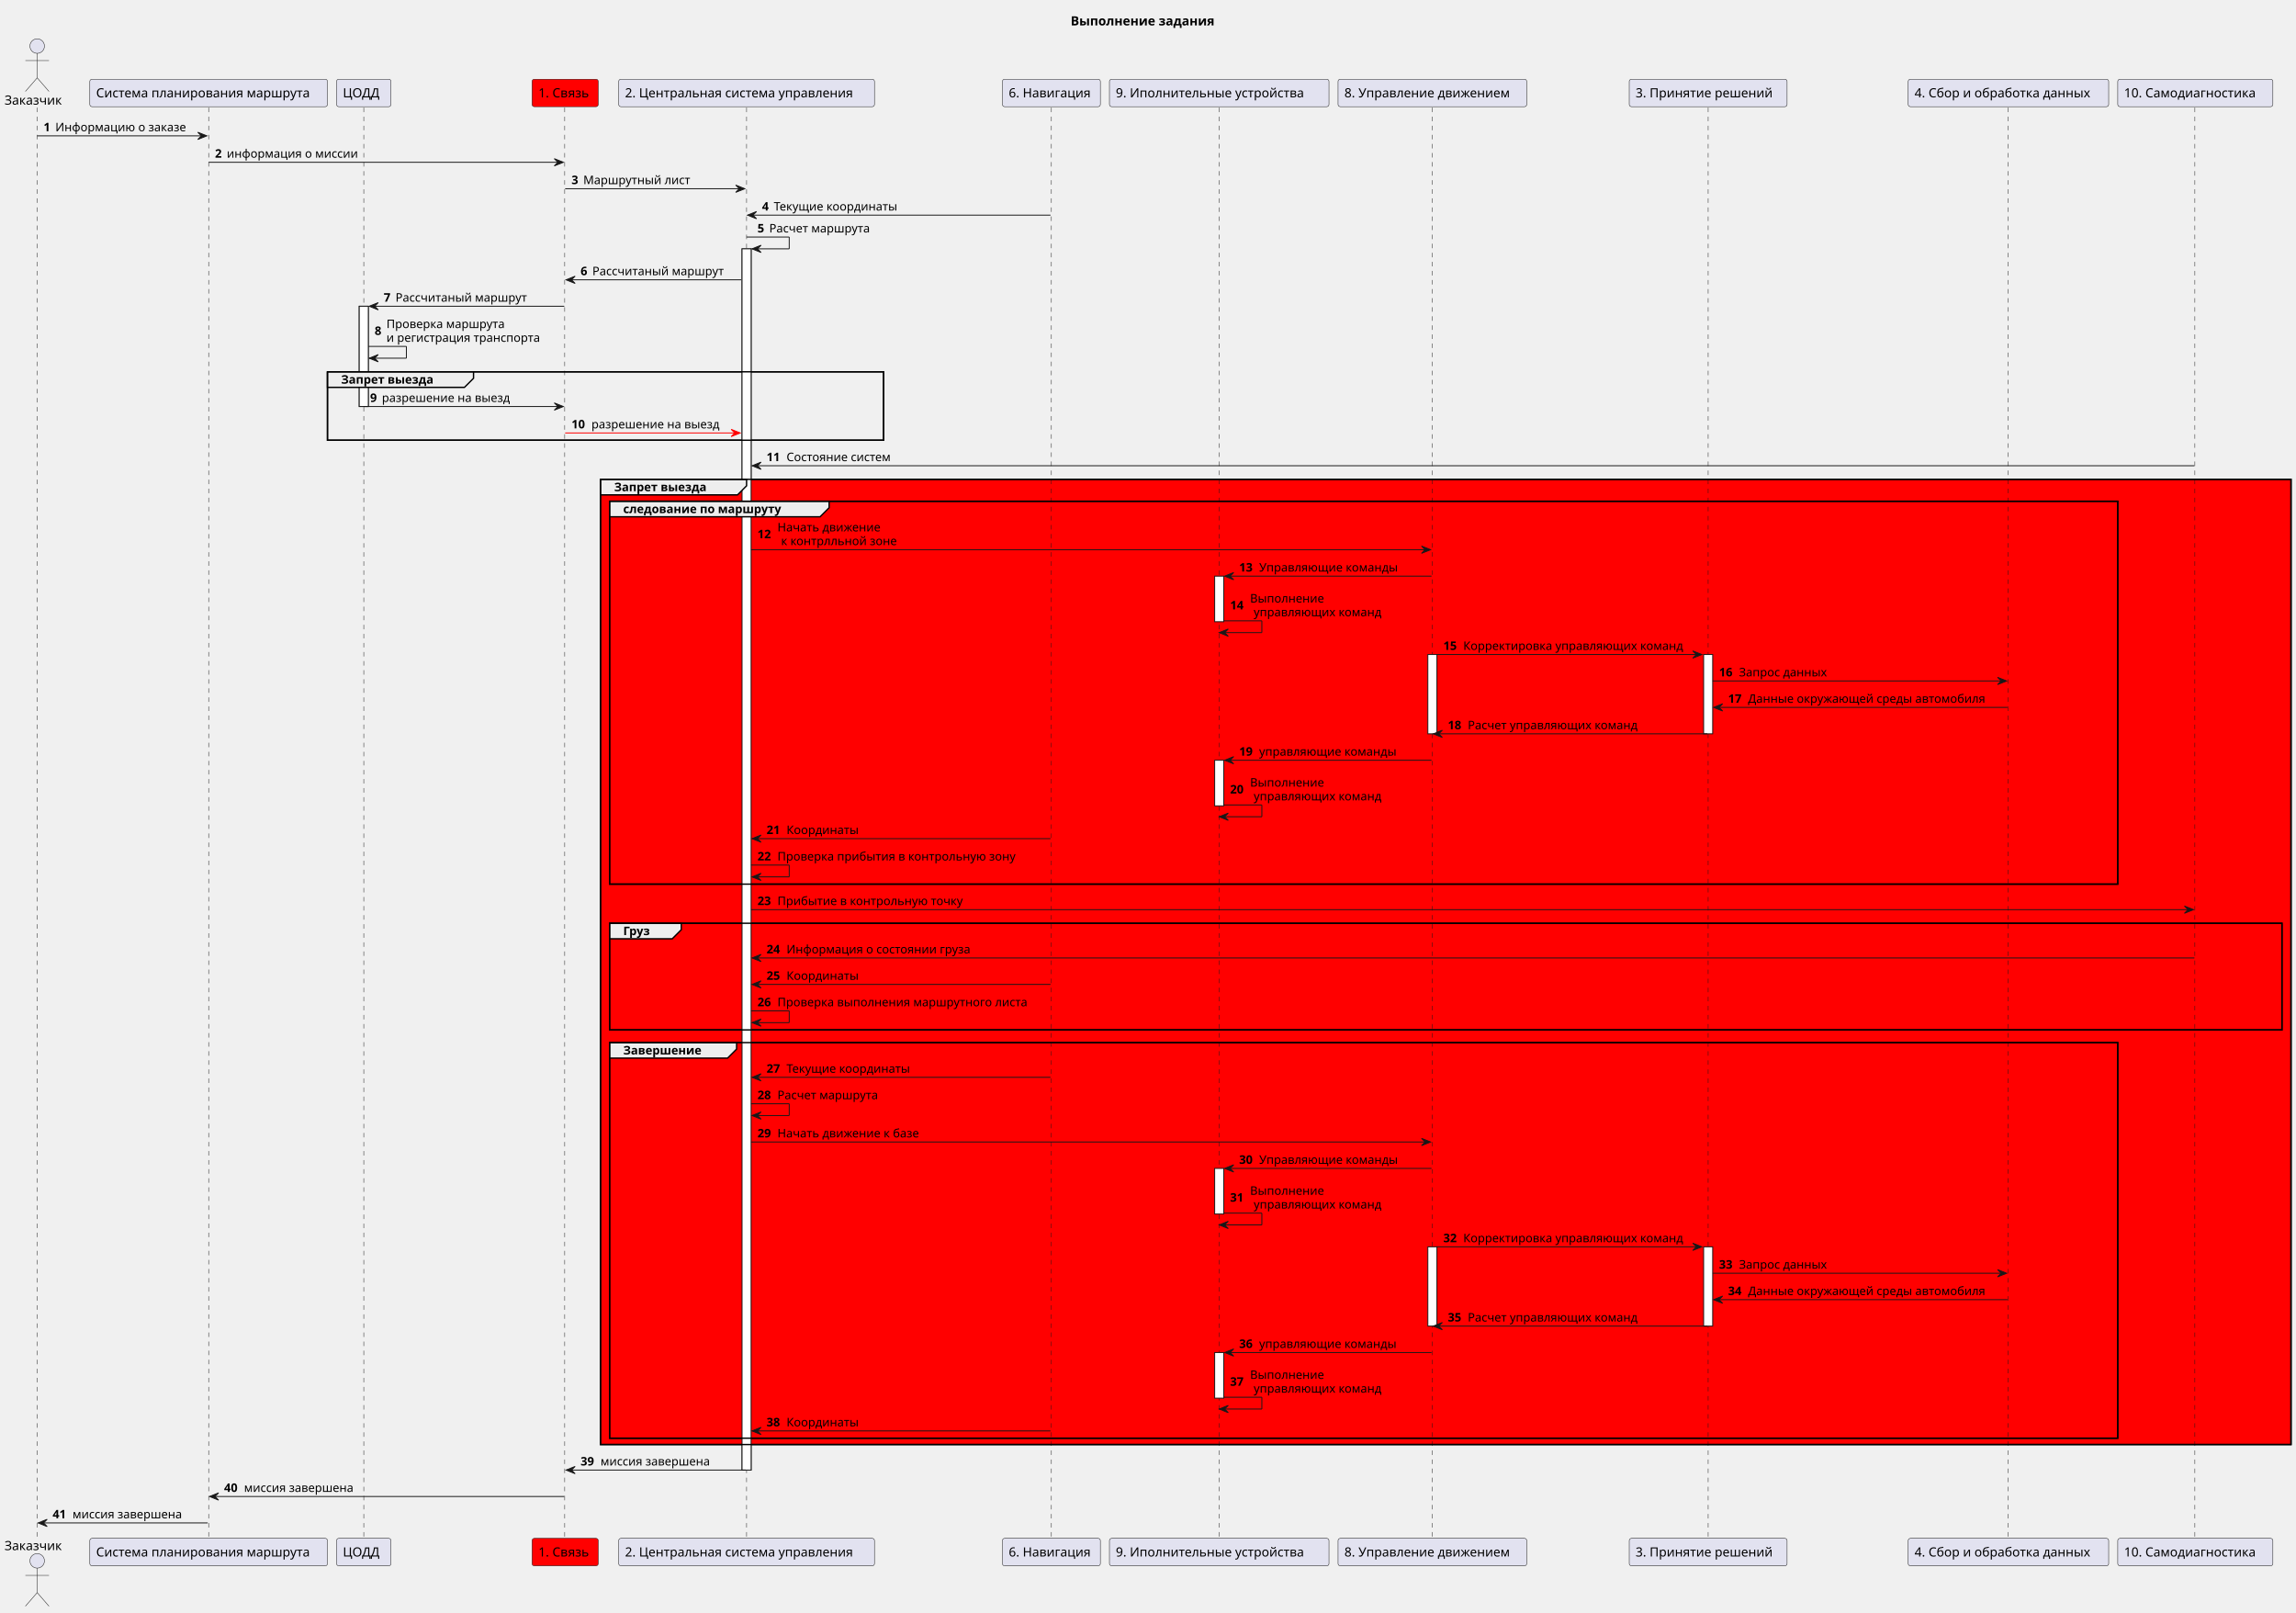
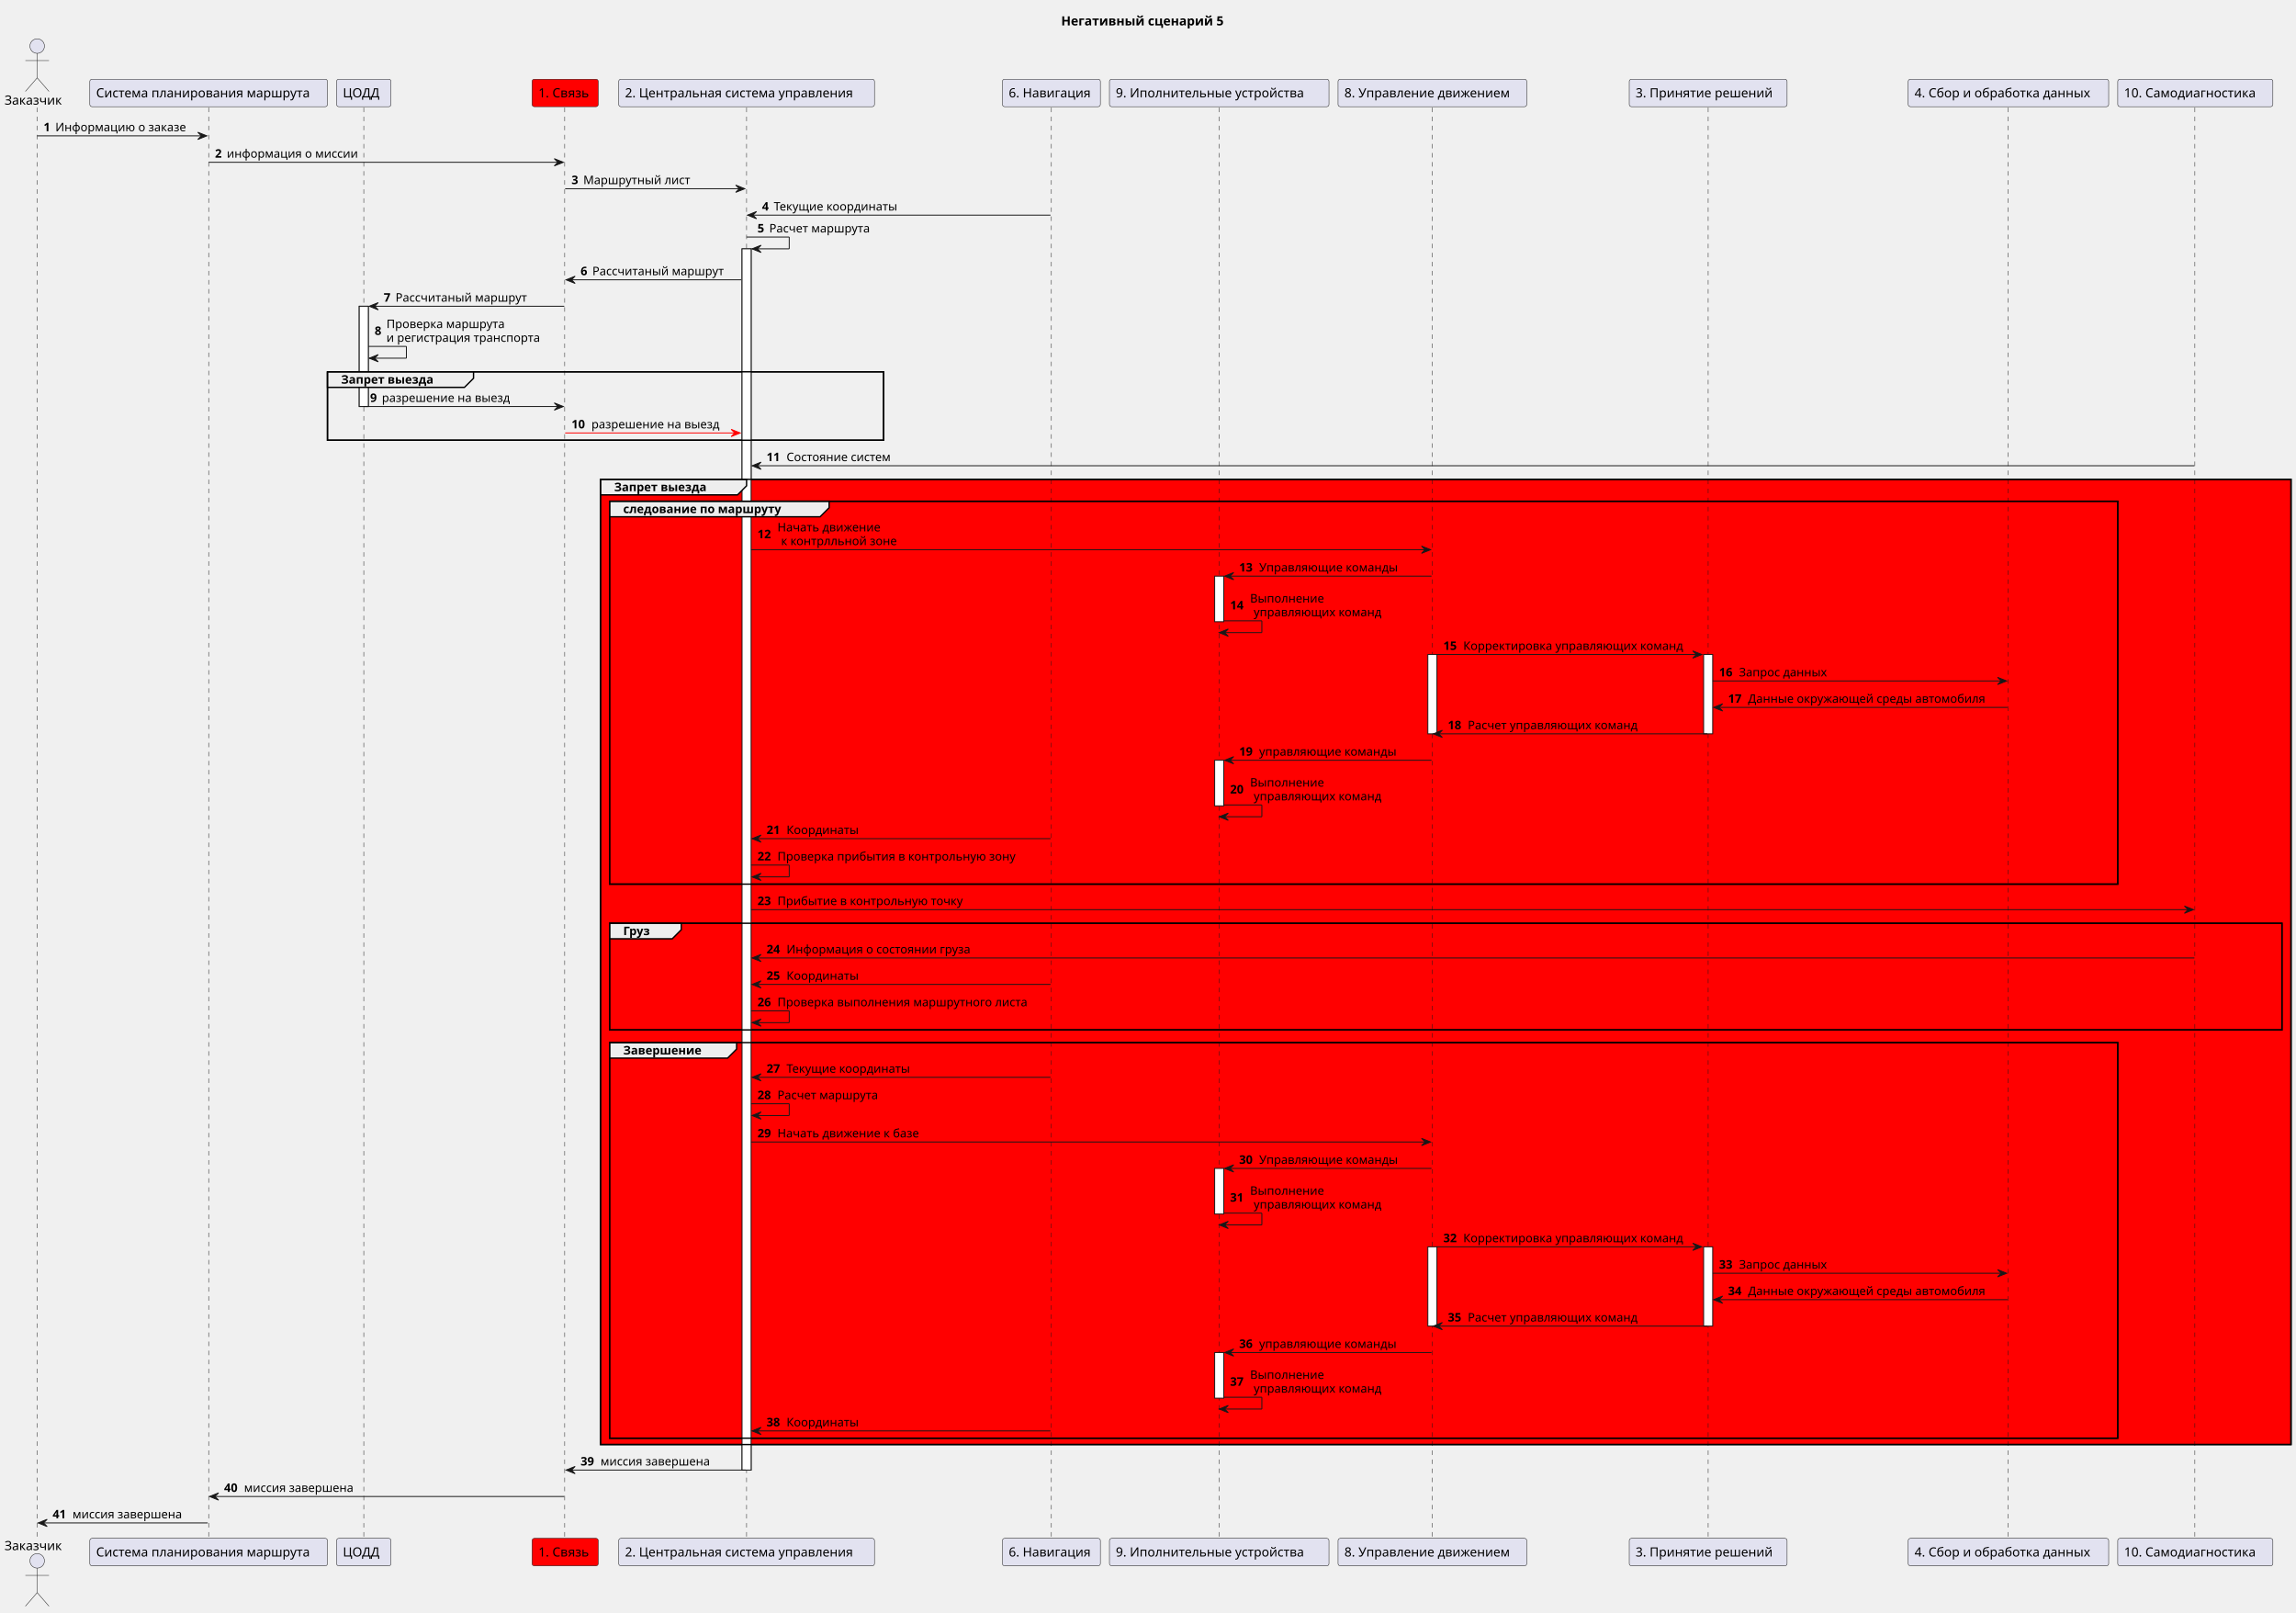
<svg xmlns="http://www.w3.org/2000/svg" contentStyleType="text/css" height="1777px" preserveAspectRatio="none" style="width:2531px;height:1777px;background:#FFFFFF;" version="1.1" viewBox="0 0 2531 1777" width="2531px" zoomAndPan="magnify">
  <defs />
  <g>
-     <text fill="#000000" font-family="sans-serif" font-size="14" font-weight="bold" lengthAdjust="spacing" textLength="174" x="1180.25" y="27.995">Выполнение задания</text>
+     <text fill="#000000" font-family="sans-serif" font-size="14" font-weight="bold" lengthAdjust="spacing" textLength="195" x="1169.75" y="27.995">Негативный сценарий 5</text>
    <rect fill="#FFFFFF" height="110.531" style="stroke:#181818;stroke-width:1.0;" width="10" x="396" y="337.523" />
    <rect fill="#FFFFFF" height="1345.977" style="stroke:#181818;stroke-width:1.0;" width="10" x="818" y="274.258" />
    <rect fill="#FFFFFF" height="50.266" style="stroke:#181818;stroke-width:1.0;" width="10" x="1339" y="634.984" />
    <rect fill="#FFFFFF" height="50.266" style="stroke:#181818;stroke-width:1.0;" width="10" x="1339" y="837.914" />
    <rect fill="#FFFFFF" height="50.266" style="stroke:#181818;stroke-width:1.0;" width="10" x="1339" y="1287.773" />
    <rect fill="#FFFFFF" height="50.266" style="stroke:#181818;stroke-width:1.0;" width="10" x="1339" y="1490.703" />
    <rect fill="#FFFFFF" height="87.398" style="stroke:#181818;stroke-width:1.0;" width="10" x="1574" y="721.383" />
    <rect fill="#FFFFFF" height="87.398" style="stroke:#181818;stroke-width:1.0;" width="10" x="1574" y="1374.172" />
    <rect fill="#FFFFFF" height="87.398" style="stroke:#181818;stroke-width:1.0;" width="10" x="1878" y="721.383" />
    <rect fill="#FFFFFF" height="87.398" style="stroke:#181818;stroke-width:1.0;" width="10" x="1878" y="1374.172" />
    <rect fill="none" height="75.398" style="stroke:#000000;stroke-width:1.5;" width="613" x="361" y="409.789" />
    <rect fill="#FF0000" height="1063.781" style="stroke:#000000;stroke-width:1.5;" width="1863.5" x="662" y="528.32" />
    <rect fill="none" height="421.992" style="stroke:#000000;stroke-width:1.5;" width="1662.5" x="672" y="552.453" />
    <rect fill="none" height="117.531" style="stroke:#000000;stroke-width:1.5;" width="1843.5" x="672" y="1017.578" />
    <rect fill="none" height="435.992" style="stroke:#000000;stroke-width:1.5;" width="1662.5" x="672" y="1149.109" />
    <line style="stroke:#181818;stroke-width:0.5;stroke-dasharray:5.0,5.0;" x1="41" x2="41" y1="118.594" y2="1696.5" />
    <line style="stroke:#181818;stroke-width:0.5;stroke-dasharray:5.0,5.0;" x1="230" x2="230" y1="118.594" y2="1696.5" />
    <line style="stroke:#181818;stroke-width:0.5;stroke-dasharray:5.0,5.0;" x1="401" x2="401" y1="118.594" y2="1696.5" />
    <line style="stroke:#181818;stroke-width:0.5;stroke-dasharray:5.0,5.0;" x1="622.5" x2="622.5" y1="118.594" y2="1696.5" />
    <line style="stroke:#181818;stroke-width:0.5;stroke-dasharray:5.0,5.0;" x1="823" x2="823" y1="118.594" y2="1696.5" />
    <line style="stroke:#181818;stroke-width:0.5;stroke-dasharray:5.0,5.0;" x1="1159" x2="1159" y1="118.594" y2="1696.5" />
    <line style="stroke:#181818;stroke-width:0.5;stroke-dasharray:5.0,5.0;" x1="1344" x2="1344" y1="118.594" y2="1696.5" />
    <line style="stroke:#181818;stroke-width:0.5;stroke-dasharray:5.0,5.0;" x1="1579" x2="1579" y1="118.594" y2="1696.5" />
    <line style="stroke:#181818;stroke-width:0.5;stroke-dasharray:5.0,5.0;" x1="1883" x2="1883" y1="118.594" y2="1696.5" />
    <line style="stroke:#181818;stroke-width:0.5;stroke-dasharray:5.0,5.0;" x1="2213.5" x2="2213.5" y1="118.594" y2="1696.5" />
    <line style="stroke:#181818;stroke-width:0.5;stroke-dasharray:5.0,5.0;" x1="2419.5" x2="2419.5" y1="118.594" y2="1696.5" />
    <text fill="#000000" font-family="sans-serif" font-size="14" lengthAdjust="spacing" textLength="66" x="5" y="115.292">Заказчик</text>
    <ellipse cx="41" cy="50.797" fill="#E2E2F0" rx="8" ry="8" style="stroke:#181818;stroke-width:0.5;" />
    <path d="M41,58.797 L41,85.797 M28,66.797 L54,66.797 M41,85.797 L28,100.797 M41,85.797 L54,100.797 " fill="none" style="stroke:#181818;stroke-width:0.5;" />
    <text fill="#000000" font-family="sans-serif" font-size="14" lengthAdjust="spacing" textLength="66" x="5" y="1708.495">Заказчик</text>
    <ellipse cx="41" cy="1720.297" fill="#E2E2F0" rx="8" ry="8" style="stroke:#181818;stroke-width:0.5;" />
    <path d="M41,1728.297 L41,1755.297 M28,1736.297 L54,1736.297 M41,1755.297 L28,1770.297 M41,1755.297 L54,1770.297 " fill="none" style="stroke:#181818;stroke-width:0.5;" />
    <rect fill="#E2E2F0" height="30.297" rx="2.5" ry="2.5" style="stroke:#181818;stroke-width:0.5;" width="262" x="99" y="87.297" />
    <text fill="#000000" font-family="sans-serif" font-size="14" lengthAdjust="spacing" textLength="248" x="106" y="107.292">Система планирования маршрута</text>
    <rect fill="#E2E2F0" height="30.297" rx="2.5" ry="2.5" style="stroke:#181818;stroke-width:0.5;" width="262" x="99" y="1695.5" />
    <text fill="#000000" font-family="sans-serif" font-size="14" lengthAdjust="spacing" textLength="248" x="106" y="1715.495">Система планирования маршрута</text>
    <rect fill="#E2E2F0" height="30.297" rx="2.5" ry="2.5" style="stroke:#181818;stroke-width:0.5;" width="60" x="371" y="87.297" />
    <text fill="#000000" font-family="sans-serif" font-size="14" lengthAdjust="spacing" textLength="46" x="378" y="107.292">ЦОДД</text>
    <rect fill="#E2E2F0" height="30.297" rx="2.5" ry="2.5" style="stroke:#181818;stroke-width:0.5;" width="60" x="371" y="1695.5" />
    <text fill="#000000" font-family="sans-serif" font-size="14" lengthAdjust="spacing" textLength="46" x="378" y="1715.495">ЦОДД</text>
    <rect fill="#FF0000" height="30.297" rx="2.5" ry="2.5" style="stroke:#181818;stroke-width:0.5;" width="73" x="586.5" y="87.297" />
    <text fill="#000000" font-family="sans-serif" font-size="14" lengthAdjust="spacing" textLength="59" x="593.5" y="107.292">1. Связь</text>
    <rect fill="#FF0000" height="30.297" rx="2.5" ry="2.5" style="stroke:#181818;stroke-width:0.5;" width="73" x="586.5" y="1695.5" />
    <text fill="#000000" font-family="sans-serif" font-size="14" lengthAdjust="spacing" textLength="59" x="593.5" y="1715.495">1. Связь</text>
    <rect fill="#E2E2F0" height="30.297" rx="2.5" ry="2.5" style="stroke:#181818;stroke-width:0.5;" width="282" x="682" y="87.297" />
    <text fill="#000000" font-family="sans-serif" font-size="14" lengthAdjust="spacing" textLength="268" x="689" y="107.292">2. Центральная система управления</text>
    <rect fill="#E2E2F0" height="30.297" rx="2.5" ry="2.5" style="stroke:#181818;stroke-width:0.5;" width="282" x="682" y="1695.5" />
    <text fill="#000000" font-family="sans-serif" font-size="14" lengthAdjust="spacing" textLength="268" x="689" y="1715.495">2. Центральная система управления</text>
    <rect fill="#E2E2F0" height="30.297" rx="2.5" ry="2.5" style="stroke:#181818;stroke-width:0.5;" width="108" x="1105" y="87.297" />
    <text fill="#000000" font-family="sans-serif" font-size="14" lengthAdjust="spacing" textLength="94" x="1112" y="107.292">6. Навигация</text>
    <rect fill="#E2E2F0" height="30.297" rx="2.5" ry="2.5" style="stroke:#181818;stroke-width:0.5;" width="108" x="1105" y="1695.5" />
    <text fill="#000000" font-family="sans-serif" font-size="14" lengthAdjust="spacing" textLength="94" x="1112" y="1715.495">6. Навигация</text>
    <rect fill="#E2E2F0" height="30.297" rx="2.5" ry="2.5" style="stroke:#181818;stroke-width:0.5;" width="242" x="1223" y="87.297" />
    <text fill="#000000" font-family="sans-serif" font-size="14" lengthAdjust="spacing" textLength="224" x="1230" y="107.292">9. Иполнительные устройства</text>
    <rect fill="#E2E2F0" height="30.297" rx="2.5" ry="2.5" style="stroke:#181818;stroke-width:0.5;" width="242" x="1223" y="1695.5" />
    <text fill="#000000" font-family="sans-serif" font-size="14" lengthAdjust="spacing" textLength="224" x="1230" y="1715.495">9. Иполнительные устройства</text>
    <rect fill="#E2E2F0" height="30.297" rx="2.5" ry="2.5" style="stroke:#181818;stroke-width:0.5;" width="208" x="1475" y="87.297" />
    <text fill="#000000" font-family="sans-serif" font-size="14" lengthAdjust="spacing" textLength="194" x="1482" y="107.292">8. Управление движением</text>
    <rect fill="#E2E2F0" height="30.297" rx="2.5" ry="2.5" style="stroke:#181818;stroke-width:0.5;" width="208" x="1475" y="1695.5" />
    <text fill="#000000" font-family="sans-serif" font-size="14" lengthAdjust="spacing" textLength="194" x="1482" y="1715.495">8. Управление движением</text>
    <rect fill="#E2E2F0" height="30.297" rx="2.5" ry="2.5" style="stroke:#181818;stroke-width:0.5;" width="174" x="1796" y="87.297" />
    <text fill="#000000" font-family="sans-serif" font-size="14" lengthAdjust="spacing" textLength="160" x="1803" y="107.292">3. Принятие решений</text>
    <rect fill="#E2E2F0" height="30.297" rx="2.5" ry="2.5" style="stroke:#181818;stroke-width:0.5;" width="174" x="1796" y="1695.5" />
    <text fill="#000000" font-family="sans-serif" font-size="14" lengthAdjust="spacing" textLength="160" x="1803" y="1715.495">3. Принятие решений</text>
    <rect fill="#E2E2F0" height="30.297" rx="2.5" ry="2.5" style="stroke:#181818;stroke-width:0.5;" width="221" x="2103.5" y="87.297" />
    <text fill="#000000" font-family="sans-serif" font-size="14" lengthAdjust="spacing" textLength="207" x="2110.5" y="107.292">4. Сбор и обработка данных</text>
    <rect fill="#E2E2F0" height="30.297" rx="2.5" ry="2.5" style="stroke:#181818;stroke-width:0.5;" width="221" x="2103.5" y="1695.5" />
    <text fill="#000000" font-family="sans-serif" font-size="14" lengthAdjust="spacing" textLength="207" x="2110.5" y="1715.495">4. Сбор и обработка данных</text>
    <rect fill="#E2E2F0" height="30.297" rx="2.5" ry="2.5" style="stroke:#181818;stroke-width:0.5;" width="171" x="2334.5" y="87.297" />
    <text fill="#000000" font-family="sans-serif" font-size="14" lengthAdjust="spacing" textLength="157" x="2341.5" y="107.292">10. Самодиагностика</text>
    <rect fill="#E2E2F0" height="30.297" rx="2.5" ry="2.5" style="stroke:#181818;stroke-width:0.5;" width="171" x="2334.5" y="1695.5" />
    <text fill="#000000" font-family="sans-serif" font-size="14" lengthAdjust="spacing" textLength="157" x="2341.5" y="1715.495">10. Самодиагностика</text>
    <rect fill="#FFFFFF" height="110.531" style="stroke:#181818;stroke-width:1.0;" width="10" x="396" y="337.523" />
    <rect fill="#FFFFFF" height="1345.977" style="stroke:#181818;stroke-width:1.0;" width="10" x="818" y="274.258" />
    <rect fill="#FFFFFF" height="50.266" style="stroke:#181818;stroke-width:1.0;" width="10" x="1339" y="634.984" />
    <rect fill="#FFFFFF" height="50.266" style="stroke:#181818;stroke-width:1.0;" width="10" x="1339" y="837.914" />
    <rect fill="#FFFFFF" height="50.266" style="stroke:#181818;stroke-width:1.0;" width="10" x="1339" y="1287.773" />
    <rect fill="#FFFFFF" height="50.266" style="stroke:#181818;stroke-width:1.0;" width="10" x="1339" y="1490.703" />
    <rect fill="#FFFFFF" height="87.398" style="stroke:#181818;stroke-width:1.0;" width="10" x="1574" y="721.383" />
    <rect fill="#FFFFFF" height="87.398" style="stroke:#181818;stroke-width:1.0;" width="10" x="1574" y="1374.172" />
    <rect fill="#FFFFFF" height="87.398" style="stroke:#181818;stroke-width:1.0;" width="10" x="1878" y="721.383" />
    <rect fill="#FFFFFF" height="87.398" style="stroke:#181818;stroke-width:1.0;" width="10" x="1878" y="1374.172" />
    <polygon fill="#181818" points="218,145.727,228,149.727,218,153.727,222,149.727" style="stroke:#181818;stroke-width:1.0;" />
    <line style="stroke:#181818;stroke-width:1.0;" x1="41" x2="224" y1="149.727" y2="149.727" />
    <text fill="#000000" font-family="sans-serif" font-size="13" font-weight="bold" lengthAdjust="spacing" textLength="9" x="48" y="144.661">1</text>
    <text fill="#000000" font-family="sans-serif" font-size="13" lengthAdjust="spacing" textLength="152" x="61" y="144.661">Информацию о заказе</text>
    <polygon fill="#181818" points="611,174.859,621,178.859,611,182.859,615,178.859" style="stroke:#181818;stroke-width:1.0;" />
    <line style="stroke:#181818;stroke-width:1.0;" x1="230" x2="617" y1="178.859" y2="178.859" />
    <text fill="#000000" font-family="sans-serif" font-size="13" font-weight="bold" lengthAdjust="spacing" textLength="9" x="237" y="173.793">2</text>
    <text fill="#000000" font-family="sans-serif" font-size="13" lengthAdjust="spacing" textLength="148" x="250" y="173.793">информация о миссии</text>
    <polygon fill="#181818" points="811,203.992,821,207.992,811,211.992,815,207.992" style="stroke:#181818;stroke-width:1.0;" />
    <line style="stroke:#181818;stroke-width:1.0;" x1="623" x2="817" y1="207.992" y2="207.992" />
    <text fill="#000000" font-family="sans-serif" font-size="13" font-weight="bold" lengthAdjust="spacing" textLength="9" x="630" y="202.926">3</text>
    <text fill="#000000" font-family="sans-serif" font-size="13" lengthAdjust="spacing" textLength="124" x="643" y="202.926">Маршрутный лист</text>
    <polygon fill="#181818" points="834,233.125,824,237.125,834,241.125,830,237.125" style="stroke:#181818;stroke-width:1.0;" />
    <line style="stroke:#181818;stroke-width:1.0;" x1="828" x2="1158" y1="237.125" y2="237.125" />
    <text fill="#000000" font-family="sans-serif" font-size="13" font-weight="bold" lengthAdjust="spacing" textLength="9" x="840" y="232.059">4</text>
    <text fill="#000000" font-family="sans-serif" font-size="13" lengthAdjust="spacing" textLength="147" x="853" y="232.059">Текущие координаты</text>
    <line style="stroke:#181818;stroke-width:1.0;" x1="823" x2="870" y1="261.258" y2="261.258" />
    <line style="stroke:#181818;stroke-width:1.0;" x1="870" x2="870" y1="261.258" y2="274.258" />
    <line style="stroke:#181818;stroke-width:1.0;" x1="829" x2="870" y1="274.258" y2="274.258" />
    <polygon fill="#181818" points="839,270.258,829,274.258,839,278.258,835,274.258" style="stroke:#181818;stroke-width:1.0;" />
    <text fill="#000000" font-family="sans-serif" font-size="13" font-weight="bold" lengthAdjust="spacing" textLength="9" x="835" y="256.192">5</text>
    <text fill="#000000" font-family="sans-serif" font-size="13" lengthAdjust="spacing" textLength="120" x="848" y="256.192">Расчет маршрута</text>
    <polygon fill="#181818" points="634,304.391,624,308.391,634,312.391,630,308.391" style="stroke:#181818;stroke-width:1.0;" />
    <line style="stroke:#181818;stroke-width:1.0;" x1="628" x2="817" y1="308.391" y2="308.391" />
    <text fill="#000000" font-family="sans-serif" font-size="13" font-weight="bold" lengthAdjust="spacing" textLength="9" x="640" y="303.325">6</text>
    <text fill="#000000" font-family="sans-serif" font-size="13" lengthAdjust="spacing" textLength="153" x="653" y="303.325">Рассчитаный маршрут</text>
    <polygon fill="#181818" points="417,333.523,407,337.523,417,341.523,413,337.523" style="stroke:#181818;stroke-width:1.0;" />
    <line style="stroke:#181818;stroke-width:1.0;" x1="411" x2="622" y1="337.523" y2="337.523" />
    <text fill="#000000" font-family="sans-serif" font-size="13" font-weight="bold" lengthAdjust="spacing" textLength="9" x="423" y="332.457">7</text>
    <text fill="#000000" font-family="sans-serif" font-size="13" lengthAdjust="spacing" textLength="153" x="436" y="332.457">Рассчитаный маршрут</text>
    <line style="stroke:#181818;stroke-width:1.0;" x1="406" x2="448" y1="381.789" y2="381.789" />
    <line style="stroke:#181818;stroke-width:1.0;" x1="448" x2="448" y1="381.789" y2="394.789" />
    <line style="stroke:#181818;stroke-width:1.0;" x1="407" x2="448" y1="394.789" y2="394.789" />
    <polygon fill="#181818" points="417,390.789,407,394.789,417,398.789,413,394.789" style="stroke:#181818;stroke-width:1.0;" />
    <text fill="#000000" font-family="sans-serif" font-size="13" font-weight="bold" lengthAdjust="spacing" textLength="9" x="413" y="369.157">8</text>
    <text fill="#000000" font-family="sans-serif" font-size="13" lengthAdjust="spacing" textLength="137" x="426" y="361.59">Проверка маршрута</text>
    <text fill="#000000" font-family="sans-serif" font-size="13" lengthAdjust="spacing" textLength="185" x="426" y="376.723">и регистрация транспорта</text>
    <path d="M361,409.789 L522,409.789 L522,416.922 L512,426.922 L361,426.922 L361,409.789 " fill="#EEEEEE" style="stroke:#000000;stroke-width:1.5;" />
    <rect fill="none" height="75.398" style="stroke:#000000;stroke-width:1.5;" width="613" x="361" y="409.789" />
    <text fill="#000000" font-family="sans-serif" font-size="13" font-weight="bold" lengthAdjust="spacing" textLength="116" x="376" y="422.856">Запрет выезда</text>
    <polygon fill="#181818" points="611,444.055,621,448.055,611,452.055,615,448.055" style="stroke:#181818;stroke-width:1.0;" />
    <line style="stroke:#181818;stroke-width:1.0;" x1="401" x2="617" y1="448.055" y2="448.055" />
    <text fill="#000000" font-family="sans-serif" font-size="13" font-weight="bold" lengthAdjust="spacing" textLength="9" x="408" y="442.989">9</text>
    <text fill="#000000" font-family="sans-serif" font-size="13" lengthAdjust="spacing" textLength="149" x="421" y="442.989">разрешение на выезд</text>
    <polygon fill="#FF0000" points="806,473.188,816,477.188,806,481.188,810,477.188" style="stroke:#FF0000;stroke-width:1.0;" />
    <line style="stroke:#FF0000;stroke-width:1.0;" x1="623" x2="812" y1="477.188" y2="477.188" />
    <text fill="#000000" font-family="sans-serif" font-size="13" font-weight="bold" lengthAdjust="spacing" textLength="18" x="630" y="472.122">10</text>
    <text fill="#000000" font-family="sans-serif" font-size="13" lengthAdjust="spacing" textLength="149" x="652" y="472.122">разрешение на выезд</text>
    <polygon fill="#181818" points="839,509.32,829,513.32,839,517.32,835,513.32" style="stroke:#181818;stroke-width:1.0;" />
    <line style="stroke:#181818;stroke-width:1.0;" x1="833" x2="2419" y1="513.32" y2="513.32" />
    <text fill="#000000" font-family="sans-serif" font-size="13" font-weight="bold" lengthAdjust="spacing" textLength="18" x="845" y="508.254">11</text>
    <text fill="#000000" font-family="sans-serif" font-size="13" lengthAdjust="spacing" textLength="125" x="867" y="508.254">Состояние систем</text>
    <path d="M662,528.32 L823,528.32 L823,535.453 L813,545.453 L662,545.453 L662,528.32 " fill="#EEEEEE" style="stroke:#000000;stroke-width:1.5;" />
    <rect fill="none" height="1063.781" style="stroke:#000000;stroke-width:1.5;" width="1863.5" x="662" y="528.32" />
    <text fill="#000000" font-family="sans-serif" font-size="13" font-weight="bold" lengthAdjust="spacing" textLength="116" x="677" y="541.387">Запрет выезда</text>
    <path d="M672,552.453 L914,552.453 L914,559.586 L904,569.586 L672,569.586 L672,552.453 " fill="#EEEEEE" style="stroke:#000000;stroke-width:1.5;" />
    <rect fill="none" height="421.992" style="stroke:#000000;stroke-width:1.5;" width="1662.5" x="672" y="552.453" />
    <text fill="#000000" font-family="sans-serif" font-size="13" font-weight="bold" lengthAdjust="spacing" textLength="197" x="687" y="565.52">следование по маршруту</text>
    <polygon fill="#181818" points="1567,601.852,1577,605.852,1567,609.852,1571,605.852" style="stroke:#181818;stroke-width:1.0;" />
    <line style="stroke:#181818;stroke-width:1.0;" x1="828" x2="1573" y1="605.852" y2="605.852" />
    <text fill="#000000" font-family="sans-serif" font-size="13" font-weight="bold" lengthAdjust="spacing" textLength="18" x="835" y="593.219">12</text>
    <text fill="#000000" font-family="sans-serif" font-size="13" lengthAdjust="spacing" textLength="125" x="857" y="585.653">Начать движение</text>
    <text fill="#000000" font-family="sans-serif" font-size="13" lengthAdjust="spacing" textLength="136" x="861" y="600.786">к контрлльной зоне</text>
    <polygon fill="#181818" points="1360,630.984,1350,634.984,1360,638.984,1356,634.984" style="stroke:#181818;stroke-width:1.0;" />
    <line style="stroke:#181818;stroke-width:1.0;" x1="1354" x2="1578" y1="634.984" y2="634.984" />
    <text fill="#000000" font-family="sans-serif" font-size="13" font-weight="bold" lengthAdjust="spacing" textLength="18" x="1366" y="629.918">13</text>
    <text fill="#000000" font-family="sans-serif" font-size="13" lengthAdjust="spacing" textLength="159" x="1388" y="629.918">Управляющие команды</text>
    <line style="stroke:#181818;stroke-width:1.0;" x1="1349" x2="1391" y1="684.25" y2="684.25" />
    <line style="stroke:#181818;stroke-width:1.0;" x1="1391" x2="1391" y1="684.25" y2="697.25" />
    <line style="stroke:#181818;stroke-width:1.0;" x1="1344" x2="1391" y1="697.25" y2="697.25" />
    <polygon fill="#181818" points="1354,693.25,1344,697.25,1354,701.25,1350,697.25" style="stroke:#181818;stroke-width:1.0;" />
    <text fill="#000000" font-family="sans-serif" font-size="13" font-weight="bold" lengthAdjust="spacing" textLength="18" x="1356" y="671.618">14</text>
    <text fill="#000000" font-family="sans-serif" font-size="13" lengthAdjust="spacing" textLength="83" x="1378" y="664.051">Выполнение</text>
    <text fill="#000000" font-family="sans-serif" font-size="13" lengthAdjust="spacing" textLength="148" x="1382" y="679.184">управляющих команд</text>
    <polygon fill="#181818" points="1866,717.383,1876,721.383,1866,725.383,1870,721.383" style="stroke:#181818;stroke-width:1.0;" />
    <line style="stroke:#181818;stroke-width:1.0;" x1="1584" x2="1872" y1="721.383" y2="721.383" />
    <text fill="#000000" font-family="sans-serif" font-size="13" font-weight="bold" lengthAdjust="spacing" textLength="18" x="1591" y="716.317">15</text>
    <text fill="#000000" font-family="sans-serif" font-size="13" lengthAdjust="spacing" textLength="258" x="1613" y="716.317">Корректировка управляющих команд</text>
    <polygon fill="#181818" points="2202,746.516,2212,750.516,2202,754.516,2206,750.516" style="stroke:#181818;stroke-width:1.0;" />
    <line style="stroke:#181818;stroke-width:1.0;" x1="1888" x2="2208" y1="750.516" y2="750.516" />
    <text fill="#000000" font-family="sans-serif" font-size="13" font-weight="bold" lengthAdjust="spacing" textLength="18" x="1895" y="745.45">16</text>
    <text fill="#000000" font-family="sans-serif" font-size="13" lengthAdjust="spacing" textLength="103" x="1917" y="745.45">Запрос данных</text>
    <polygon fill="#181818" points="1899,775.648,1889,779.648,1899,783.648,1895,779.648" style="stroke:#181818;stroke-width:1.0;" />
    <line style="stroke:#181818;stroke-width:1.0;" x1="1893" x2="2213" y1="779.648" y2="779.648" />
    <text fill="#000000" font-family="sans-serif" font-size="13" font-weight="bold" lengthAdjust="spacing" textLength="18" x="1905" y="774.582">17</text>
    <text fill="#000000" font-family="sans-serif" font-size="13" lengthAdjust="spacing" textLength="280" x="1927" y="774.582">Данные окружающей среды автомобиля</text>
    <polygon fill="#181818" points="1590,804.781,1580,808.781,1590,812.781,1586,808.781" style="stroke:#181818;stroke-width:1.0;" />
    <line style="stroke:#181818;stroke-width:1.0;" x1="1584" x2="1882" y1="808.781" y2="808.781" />
    <text fill="#000000" font-family="sans-serif" font-size="13" font-weight="bold" lengthAdjust="spacing" textLength="18" x="1596" y="803.715">18</text>
    <text fill="#000000" font-family="sans-serif" font-size="13" lengthAdjust="spacing" textLength="200" x="1618" y="803.715">Расчет управляющих команд</text>
    <polygon fill="#181818" points="1360,833.914,1350,837.914,1360,841.914,1356,837.914" style="stroke:#181818;stroke-width:1.0;" />
    <line style="stroke:#181818;stroke-width:1.0;" x1="1354" x2="1578" y1="837.914" y2="837.914" />
    <text fill="#000000" font-family="sans-serif" font-size="13" font-weight="bold" lengthAdjust="spacing" textLength="18" x="1366" y="832.848">19</text>
    <text fill="#000000" font-family="sans-serif" font-size="13" lengthAdjust="spacing" textLength="159" x="1388" y="832.848">управляющие команды</text>
    <line style="stroke:#181818;stroke-width:1.0;" x1="1349" x2="1391" y1="887.18" y2="887.18" />
    <line style="stroke:#181818;stroke-width:1.0;" x1="1391" x2="1391" y1="887.18" y2="900.18" />
    <line style="stroke:#181818;stroke-width:1.0;" x1="1344" x2="1391" y1="900.18" y2="900.18" />
    <polygon fill="#181818" points="1354,896.18,1344,900.18,1354,904.18,1350,900.18" style="stroke:#181818;stroke-width:1.0;" />
    <text fill="#000000" font-family="sans-serif" font-size="13" font-weight="bold" lengthAdjust="spacing" textLength="18" x="1356" y="874.547">20</text>
    <text fill="#000000" font-family="sans-serif" font-size="13" lengthAdjust="spacing" textLength="83" x="1378" y="866.981">Выполнение</text>
    <text fill="#000000" font-family="sans-serif" font-size="13" lengthAdjust="spacing" textLength="148" x="1382" y="882.114">управляющих команд</text>
    <polygon fill="#181818" points="839,920.312,829,924.312,839,928.312,835,924.312" style="stroke:#181818;stroke-width:1.0;" />
    <line style="stroke:#181818;stroke-width:1.0;" x1="833" x2="1158" y1="924.312" y2="924.312" />
    <text fill="#000000" font-family="sans-serif" font-size="13" font-weight="bold" lengthAdjust="spacing" textLength="18" x="845" y="919.247">21</text>
    <text fill="#000000" font-family="sans-serif" font-size="13" lengthAdjust="spacing" textLength="86" x="867" y="919.247">Координаты</text>
    <line style="stroke:#181818;stroke-width:1.0;" x1="828" x2="870" y1="953.445" y2="953.445" />
    <line style="stroke:#181818;stroke-width:1.0;" x1="870" x2="870" y1="953.445" y2="966.445" />
    <line style="stroke:#181818;stroke-width:1.0;" x1="829" x2="870" y1="966.445" y2="966.445" />
    <polygon fill="#181818" points="839,962.445,829,966.445,839,970.445,835,966.445" style="stroke:#181818;stroke-width:1.0;" />
    <text fill="#000000" font-family="sans-serif" font-size="13" font-weight="bold" lengthAdjust="spacing" textLength="18" x="835" y="948.379">22</text>
    <text fill="#000000" font-family="sans-serif" font-size="13" lengthAdjust="spacing" textLength="277" x="857" y="948.379">Проверка прибытия в контрольную зону</text>
    <polygon fill="#181818" points="2408,998.578,2418,1002.578,2408,1006.578,2412,1002.578" style="stroke:#181818;stroke-width:1.0;" />
    <line style="stroke:#181818;stroke-width:1.0;" x1="828" x2="2414" y1="1002.578" y2="1002.578" />
    <text fill="#000000" font-family="sans-serif" font-size="13" font-weight="bold" lengthAdjust="spacing" textLength="18" x="835" y="997.512">23</text>
    <text fill="#000000" font-family="sans-serif" font-size="13" lengthAdjust="spacing" textLength="219" x="857" y="997.512">Прибытие в контрольную точку</text>
    <path d="M672,1017.578 L751,1017.578 L751,1024.711 L741,1034.711 L672,1034.711 L672,1017.578 " fill="#EEEEEE" style="stroke:#000000;stroke-width:1.5;" />
    <rect fill="none" height="117.531" style="stroke:#000000;stroke-width:1.5;" width="1843.5" x="672" y="1017.578" />
    <text fill="#000000" font-family="sans-serif" font-size="13" font-weight="bold" lengthAdjust="spacing" textLength="34" x="687" y="1030.645">Груз</text>
    <polygon fill="#181818" points="839,1051.844,829,1055.844,839,1059.844,835,1055.844" style="stroke:#181818;stroke-width:1.0;" />
    <line style="stroke:#181818;stroke-width:1.0;" x1="833" x2="2419" y1="1055.844" y2="1055.844" />
    <text fill="#000000" font-family="sans-serif" font-size="13" font-weight="bold" lengthAdjust="spacing" textLength="18" x="845" y="1050.778">24</text>
    <text fill="#000000" font-family="sans-serif" font-size="13" lengthAdjust="spacing" textLength="215" x="867" y="1050.778">Информация о состоянии груза</text>
    <polygon fill="#181818" points="839,1080.977,829,1084.977,839,1088.977,835,1084.977" style="stroke:#181818;stroke-width:1.0;" />
    <line style="stroke:#181818;stroke-width:1.0;" x1="833" x2="1158" y1="1084.977" y2="1084.977" />
    <text fill="#000000" font-family="sans-serif" font-size="13" font-weight="bold" lengthAdjust="spacing" textLength="18" x="845" y="1079.911">25</text>
    <text fill="#000000" font-family="sans-serif" font-size="13" lengthAdjust="spacing" textLength="86" x="867" y="1079.911">Координаты</text>
    <line style="stroke:#181818;stroke-width:1.0;" x1="828" x2="870" y1="1114.109" y2="1114.109" />
    <line style="stroke:#181818;stroke-width:1.0;" x1="870" x2="870" y1="1114.109" y2="1127.109" />
    <line style="stroke:#181818;stroke-width:1.0;" x1="829" x2="870" y1="1127.109" y2="1127.109" />
    <polygon fill="#181818" points="839,1123.109,829,1127.109,839,1131.109,835,1127.109" style="stroke:#181818;stroke-width:1.0;" />
    <text fill="#000000" font-family="sans-serif" font-size="13" font-weight="bold" lengthAdjust="spacing" textLength="18" x="835" y="1109.043">26</text>
    <text fill="#000000" font-family="sans-serif" font-size="13" lengthAdjust="spacing" textLength="290" x="857" y="1109.043">Проверка выполнения маршрутного листа</text>
    <path d="M672,1149.109 L812,1149.109 L812,1156.242 L802,1166.242 L672,1166.242 L672,1149.109 " fill="#EEEEEE" style="stroke:#000000;stroke-width:1.5;" />
    <rect fill="none" height="435.992" style="stroke:#000000;stroke-width:1.5;" width="1662.5" x="672" y="1149.109" />
    <text fill="#000000" font-family="sans-serif" font-size="13" font-weight="bold" lengthAdjust="spacing" textLength="95" x="687" y="1162.176">Завершение</text>
    <polygon fill="#181818" points="839,1183.375,829,1187.375,839,1191.375,835,1187.375" style="stroke:#181818;stroke-width:1.0;" />
    <line style="stroke:#181818;stroke-width:1.0;" x1="833" x2="1158" y1="1187.375" y2="1187.375" />
    <text fill="#000000" font-family="sans-serif" font-size="13" font-weight="bold" lengthAdjust="spacing" textLength="18" x="845" y="1182.309">27</text>
    <text fill="#000000" font-family="sans-serif" font-size="13" lengthAdjust="spacing" textLength="147" x="867" y="1182.309">Текущие координаты</text>
    <line style="stroke:#181818;stroke-width:1.0;" x1="828" x2="870" y1="1216.508" y2="1216.508" />
    <line style="stroke:#181818;stroke-width:1.0;" x1="870" x2="870" y1="1216.508" y2="1229.508" />
    <line style="stroke:#181818;stroke-width:1.0;" x1="829" x2="870" y1="1229.508" y2="1229.508" />
    <polygon fill="#181818" points="839,1225.508,829,1229.508,839,1233.508,835,1229.508" style="stroke:#181818;stroke-width:1.0;" />
    <text fill="#000000" font-family="sans-serif" font-size="13" font-weight="bold" lengthAdjust="spacing" textLength="18" x="835" y="1211.442">28</text>
    <text fill="#000000" font-family="sans-serif" font-size="13" lengthAdjust="spacing" textLength="120" x="857" y="1211.442">Расчет маршрута</text>
    <polygon fill="#181818" points="1567,1254.641,1577,1258.641,1567,1262.641,1571,1258.641" style="stroke:#181818;stroke-width:1.0;" />
    <line style="stroke:#181818;stroke-width:1.0;" x1="828" x2="1573" y1="1258.641" y2="1258.641" />
    <text fill="#000000" font-family="sans-serif" font-size="13" font-weight="bold" lengthAdjust="spacing" textLength="18" x="835" y="1253.575">29</text>
    <text fill="#000000" font-family="sans-serif" font-size="13" lengthAdjust="spacing" textLength="172" x="857" y="1253.575">Начать движение к базе</text>
    <polygon fill="#181818" points="1360,1283.773,1350,1287.773,1360,1291.773,1356,1287.773" style="stroke:#181818;stroke-width:1.0;" />
    <line style="stroke:#181818;stroke-width:1.0;" x1="1354" x2="1578" y1="1287.773" y2="1287.773" />
    <text fill="#000000" font-family="sans-serif" font-size="13" font-weight="bold" lengthAdjust="spacing" textLength="18" x="1366" y="1282.707">30</text>
    <text fill="#000000" font-family="sans-serif" font-size="13" lengthAdjust="spacing" textLength="159" x="1388" y="1282.707">Управляющие команды</text>
    <line style="stroke:#181818;stroke-width:1.0;" x1="1349" x2="1391" y1="1337.039" y2="1337.039" />
    <line style="stroke:#181818;stroke-width:1.0;" x1="1391" x2="1391" y1="1337.039" y2="1350.039" />
    <line style="stroke:#181818;stroke-width:1.0;" x1="1344" x2="1391" y1="1350.039" y2="1350.039" />
    <polygon fill="#181818" points="1354,1346.039,1344,1350.039,1354,1354.039,1350,1350.039" style="stroke:#181818;stroke-width:1.0;" />
    <text fill="#000000" font-family="sans-serif" font-size="13" font-weight="bold" lengthAdjust="spacing" textLength="18" x="1356" y="1324.407">31</text>
    <text fill="#000000" font-family="sans-serif" font-size="13" lengthAdjust="spacing" textLength="83" x="1378" y="1316.84">Выполнение</text>
    <text fill="#000000" font-family="sans-serif" font-size="13" lengthAdjust="spacing" textLength="148" x="1382" y="1331.973">управляющих команд</text>
    <polygon fill="#181818" points="1866,1370.172,1876,1374.172,1866,1378.172,1870,1374.172" style="stroke:#181818;stroke-width:1.0;" />
    <line style="stroke:#181818;stroke-width:1.0;" x1="1584" x2="1872" y1="1374.172" y2="1374.172" />
    <text fill="#000000" font-family="sans-serif" font-size="13" font-weight="bold" lengthAdjust="spacing" textLength="18" x="1591" y="1369.106">32</text>
    <text fill="#000000" font-family="sans-serif" font-size="13" lengthAdjust="spacing" textLength="258" x="1613" y="1369.106">Корректировка управляющих команд</text>
    <polygon fill="#181818" points="2202,1399.305,2212,1403.305,2202,1407.305,2206,1403.305" style="stroke:#181818;stroke-width:1.0;" />
    <line style="stroke:#181818;stroke-width:1.0;" x1="1888" x2="2208" y1="1403.305" y2="1403.305" />
    <text fill="#000000" font-family="sans-serif" font-size="13" font-weight="bold" lengthAdjust="spacing" textLength="18" x="1895" y="1398.239">33</text>
    <text fill="#000000" font-family="sans-serif" font-size="13" lengthAdjust="spacing" textLength="103" x="1917" y="1398.239">Запрос данных</text>
    <polygon fill="#181818" points="1899,1428.438,1889,1432.438,1899,1436.438,1895,1432.438" style="stroke:#181818;stroke-width:1.0;" />
    <line style="stroke:#181818;stroke-width:1.0;" x1="1893" x2="2213" y1="1432.438" y2="1432.438" />
    <text fill="#000000" font-family="sans-serif" font-size="13" font-weight="bold" lengthAdjust="spacing" textLength="18" x="1905" y="1427.372">34</text>
    <text fill="#000000" font-family="sans-serif" font-size="13" lengthAdjust="spacing" textLength="280" x="1927" y="1427.372">Данные окружающей среды автомобиля</text>
    <polygon fill="#181818" points="1590,1457.57,1580,1461.57,1590,1465.57,1586,1461.57" style="stroke:#181818;stroke-width:1.0;" />
    <line style="stroke:#181818;stroke-width:1.0;" x1="1584" x2="1882" y1="1461.57" y2="1461.57" />
    <text fill="#000000" font-family="sans-serif" font-size="13" font-weight="bold" lengthAdjust="spacing" textLength="18" x="1596" y="1456.504">35</text>
    <text fill="#000000" font-family="sans-serif" font-size="13" lengthAdjust="spacing" textLength="200" x="1618" y="1456.504">Расчет управляющих команд</text>
    <polygon fill="#181818" points="1360,1486.703,1350,1490.703,1360,1494.703,1356,1490.703" style="stroke:#181818;stroke-width:1.0;" />
    <line style="stroke:#181818;stroke-width:1.0;" x1="1354" x2="1578" y1="1490.703" y2="1490.703" />
    <text fill="#000000" font-family="sans-serif" font-size="13" font-weight="bold" lengthAdjust="spacing" textLength="18" x="1366" y="1485.637">36</text>
    <text fill="#000000" font-family="sans-serif" font-size="13" lengthAdjust="spacing" textLength="159" x="1388" y="1485.637">управляющие команды</text>
    <line style="stroke:#181818;stroke-width:1.0;" x1="1349" x2="1391" y1="1539.969" y2="1539.969" />
    <line style="stroke:#181818;stroke-width:1.0;" x1="1391" x2="1391" y1="1539.969" y2="1552.969" />
    <line style="stroke:#181818;stroke-width:1.0;" x1="1344" x2="1391" y1="1552.969" y2="1552.969" />
    <polygon fill="#181818" points="1354,1548.969,1344,1552.969,1354,1556.969,1350,1552.969" style="stroke:#181818;stroke-width:1.0;" />
    <text fill="#000000" font-family="sans-serif" font-size="13" font-weight="bold" lengthAdjust="spacing" textLength="18" x="1356" y="1527.336">37</text>
    <text fill="#000000" font-family="sans-serif" font-size="13" lengthAdjust="spacing" textLength="83" x="1378" y="1519.77">Выполнение</text>
    <text fill="#000000" font-family="sans-serif" font-size="13" lengthAdjust="spacing" textLength="148" x="1382" y="1534.903">управляющих команд</text>
    <polygon fill="#181818" points="839,1573.102,829,1577.102,839,1581.102,835,1577.102" style="stroke:#181818;stroke-width:1.0;" />
    <line style="stroke:#181818;stroke-width:1.0;" x1="833" x2="1158" y1="1577.102" y2="1577.102" />
    <text fill="#000000" font-family="sans-serif" font-size="13" font-weight="bold" lengthAdjust="spacing" textLength="18" x="845" y="1572.036">38</text>
    <text fill="#000000" font-family="sans-serif" font-size="13" lengthAdjust="spacing" textLength="86" x="867" y="1572.036">Координаты</text>
    <polygon fill="#181818" points="634,1616.234,624,1620.234,634,1624.234,630,1620.234" style="stroke:#181818;stroke-width:1.0;" />
    <line style="stroke:#181818;stroke-width:1.0;" x1="628" x2="822" y1="1620.234" y2="1620.234" />
    <text fill="#000000" font-family="sans-serif" font-size="13" font-weight="bold" lengthAdjust="spacing" textLength="18" x="640" y="1615.168">39</text>
    <text fill="#000000" font-family="sans-serif" font-size="13" lengthAdjust="spacing" textLength="125" x="662" y="1615.168">миссия завершена</text>
    <polygon fill="#181818" points="241,1645.367,231,1649.367,241,1653.367,237,1649.367" style="stroke:#181818;stroke-width:1.0;" />
    <line style="stroke:#181818;stroke-width:1.0;" x1="235" x2="622" y1="1649.367" y2="1649.367" />
    <text fill="#000000" font-family="sans-serif" font-size="13" font-weight="bold" lengthAdjust="spacing" textLength="18" x="247" y="1644.301">40</text>
    <text fill="#000000" font-family="sans-serif" font-size="13" lengthAdjust="spacing" textLength="125" x="269" y="1644.301">миссия завершена</text>
    <polygon fill="#181818" points="52,1674.5,42,1678.5,52,1682.5,48,1678.5" style="stroke:#181818;stroke-width:1.0;" />
    <line style="stroke:#181818;stroke-width:1.0;" x1="46" x2="229" y1="1678.5" y2="1678.5" />
    <text fill="#000000" font-family="sans-serif" font-size="13" font-weight="bold" lengthAdjust="spacing" textLength="18" x="58" y="1673.434">41</text>
    <text fill="#000000" font-family="sans-serif" font-size="13" lengthAdjust="spacing" textLength="125" x="80" y="1673.434">миссия завершена</text>
  </g>
</svg>
